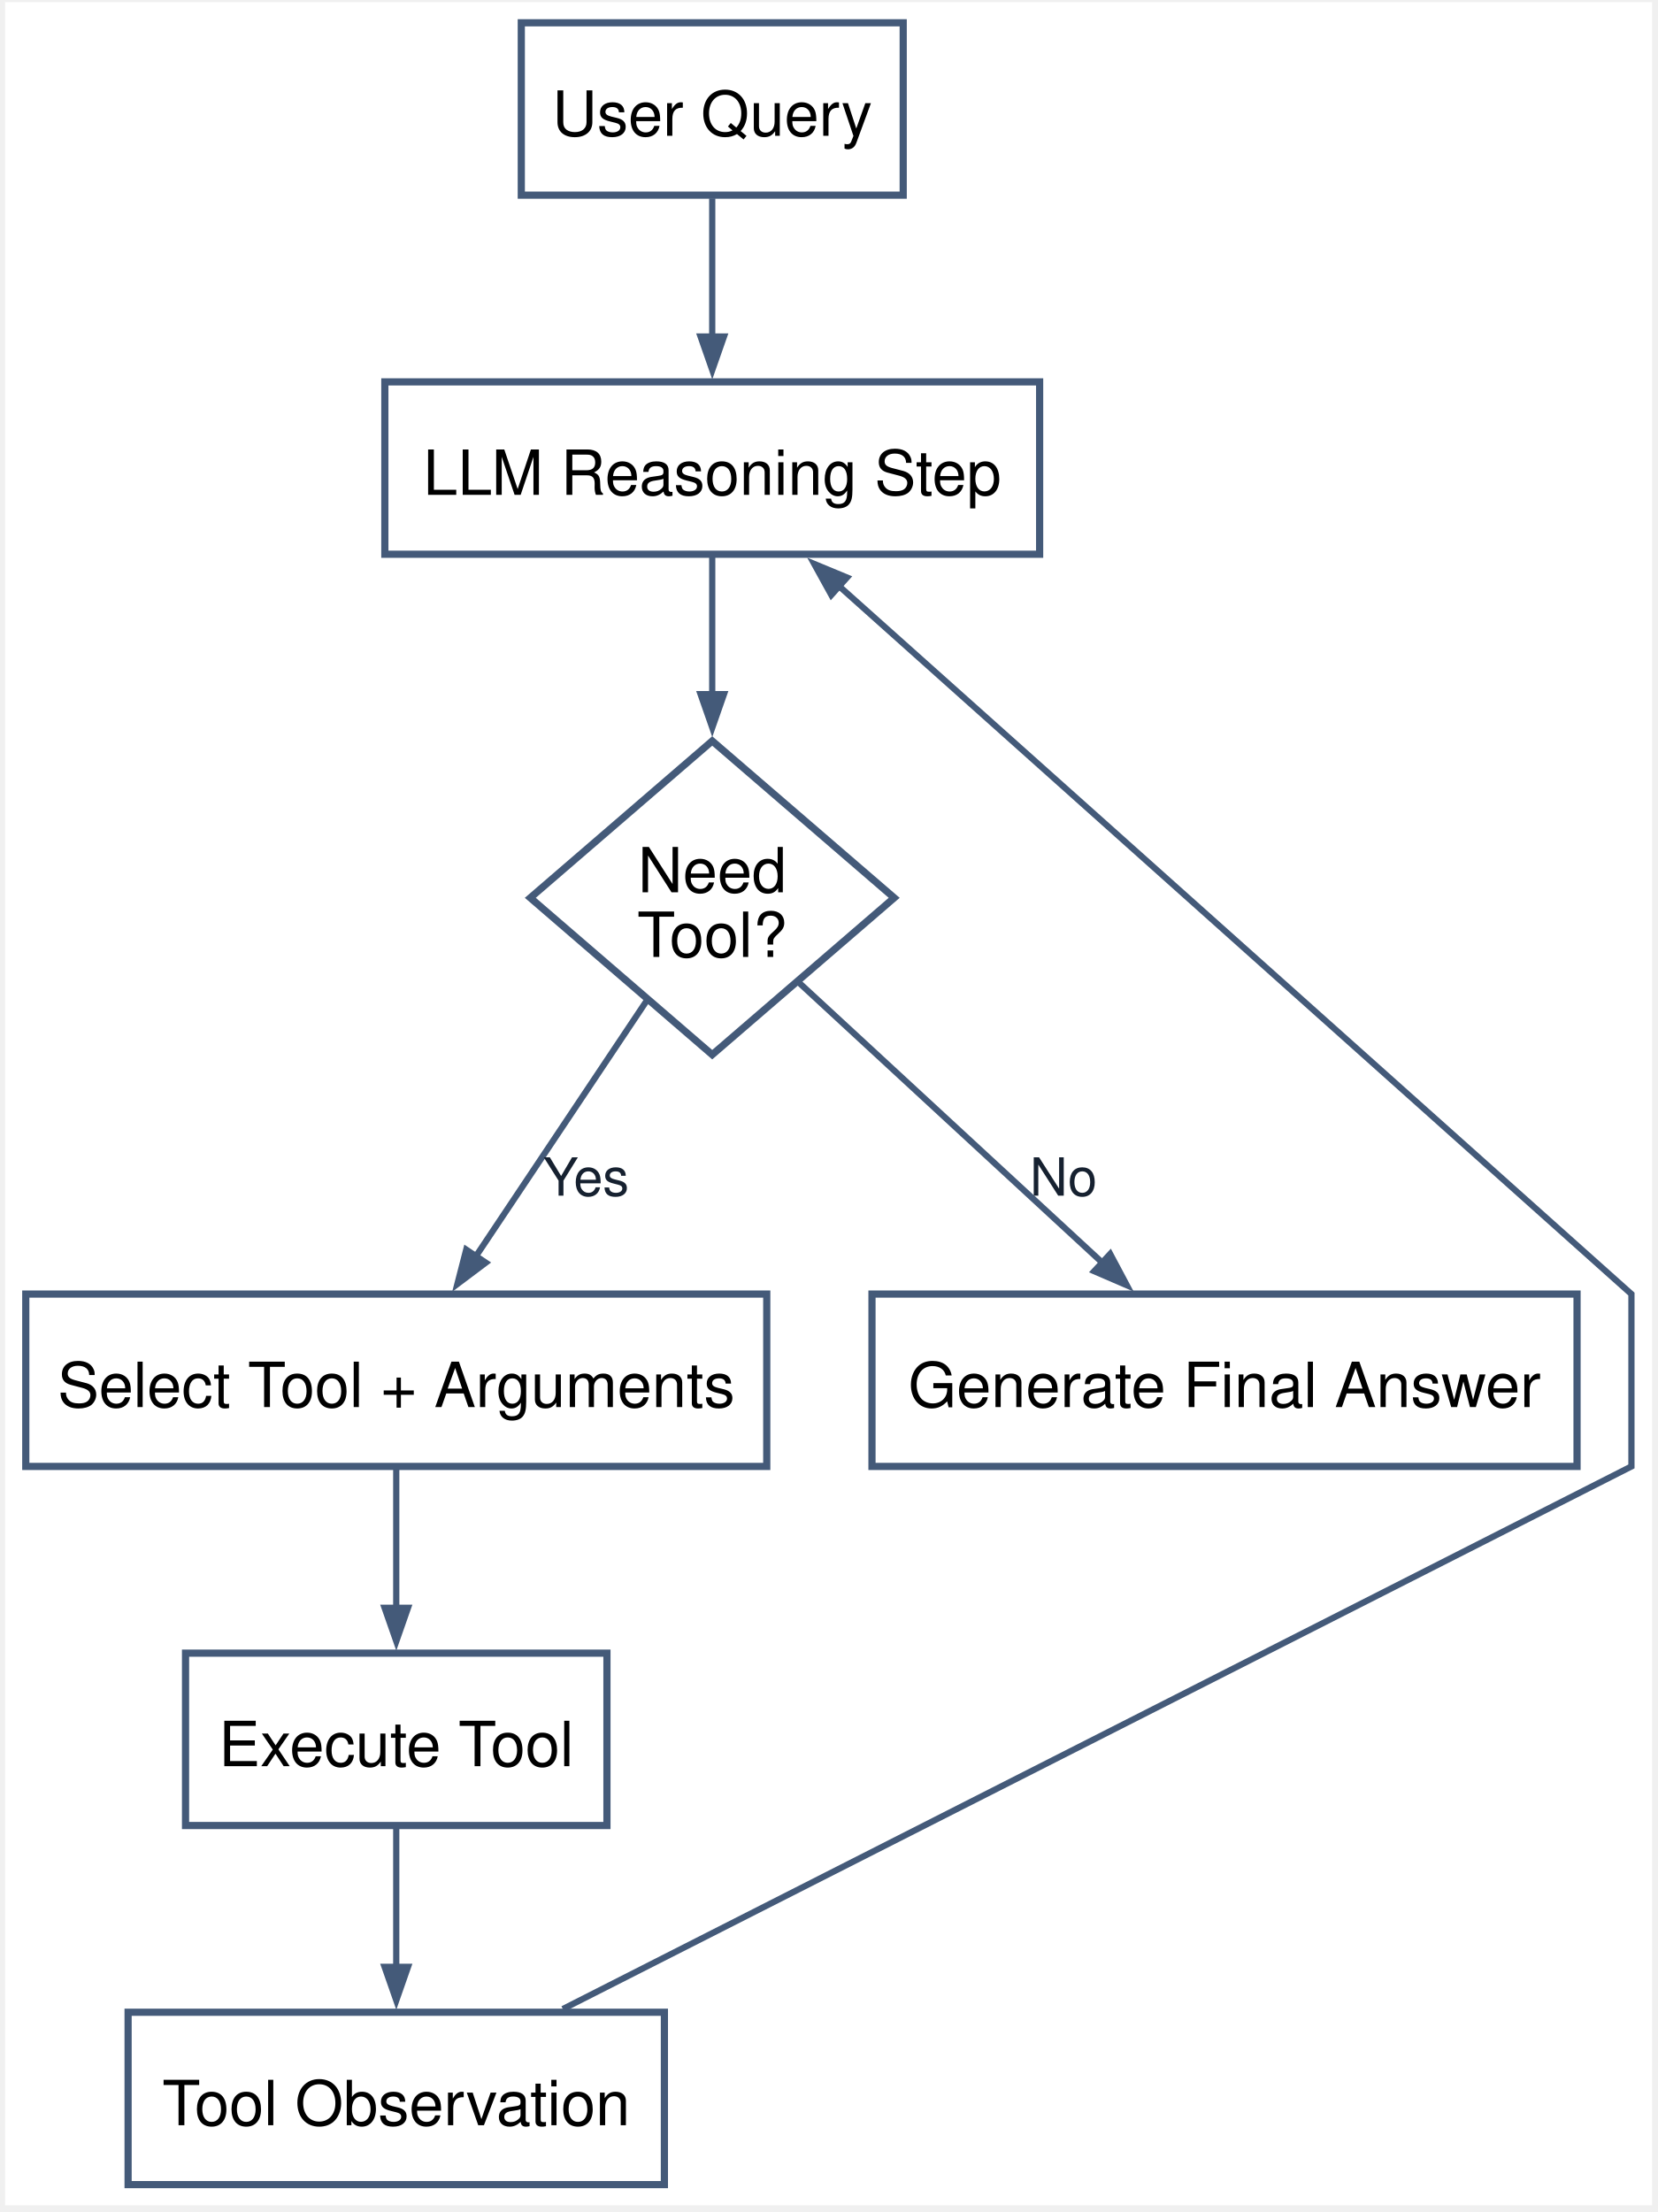
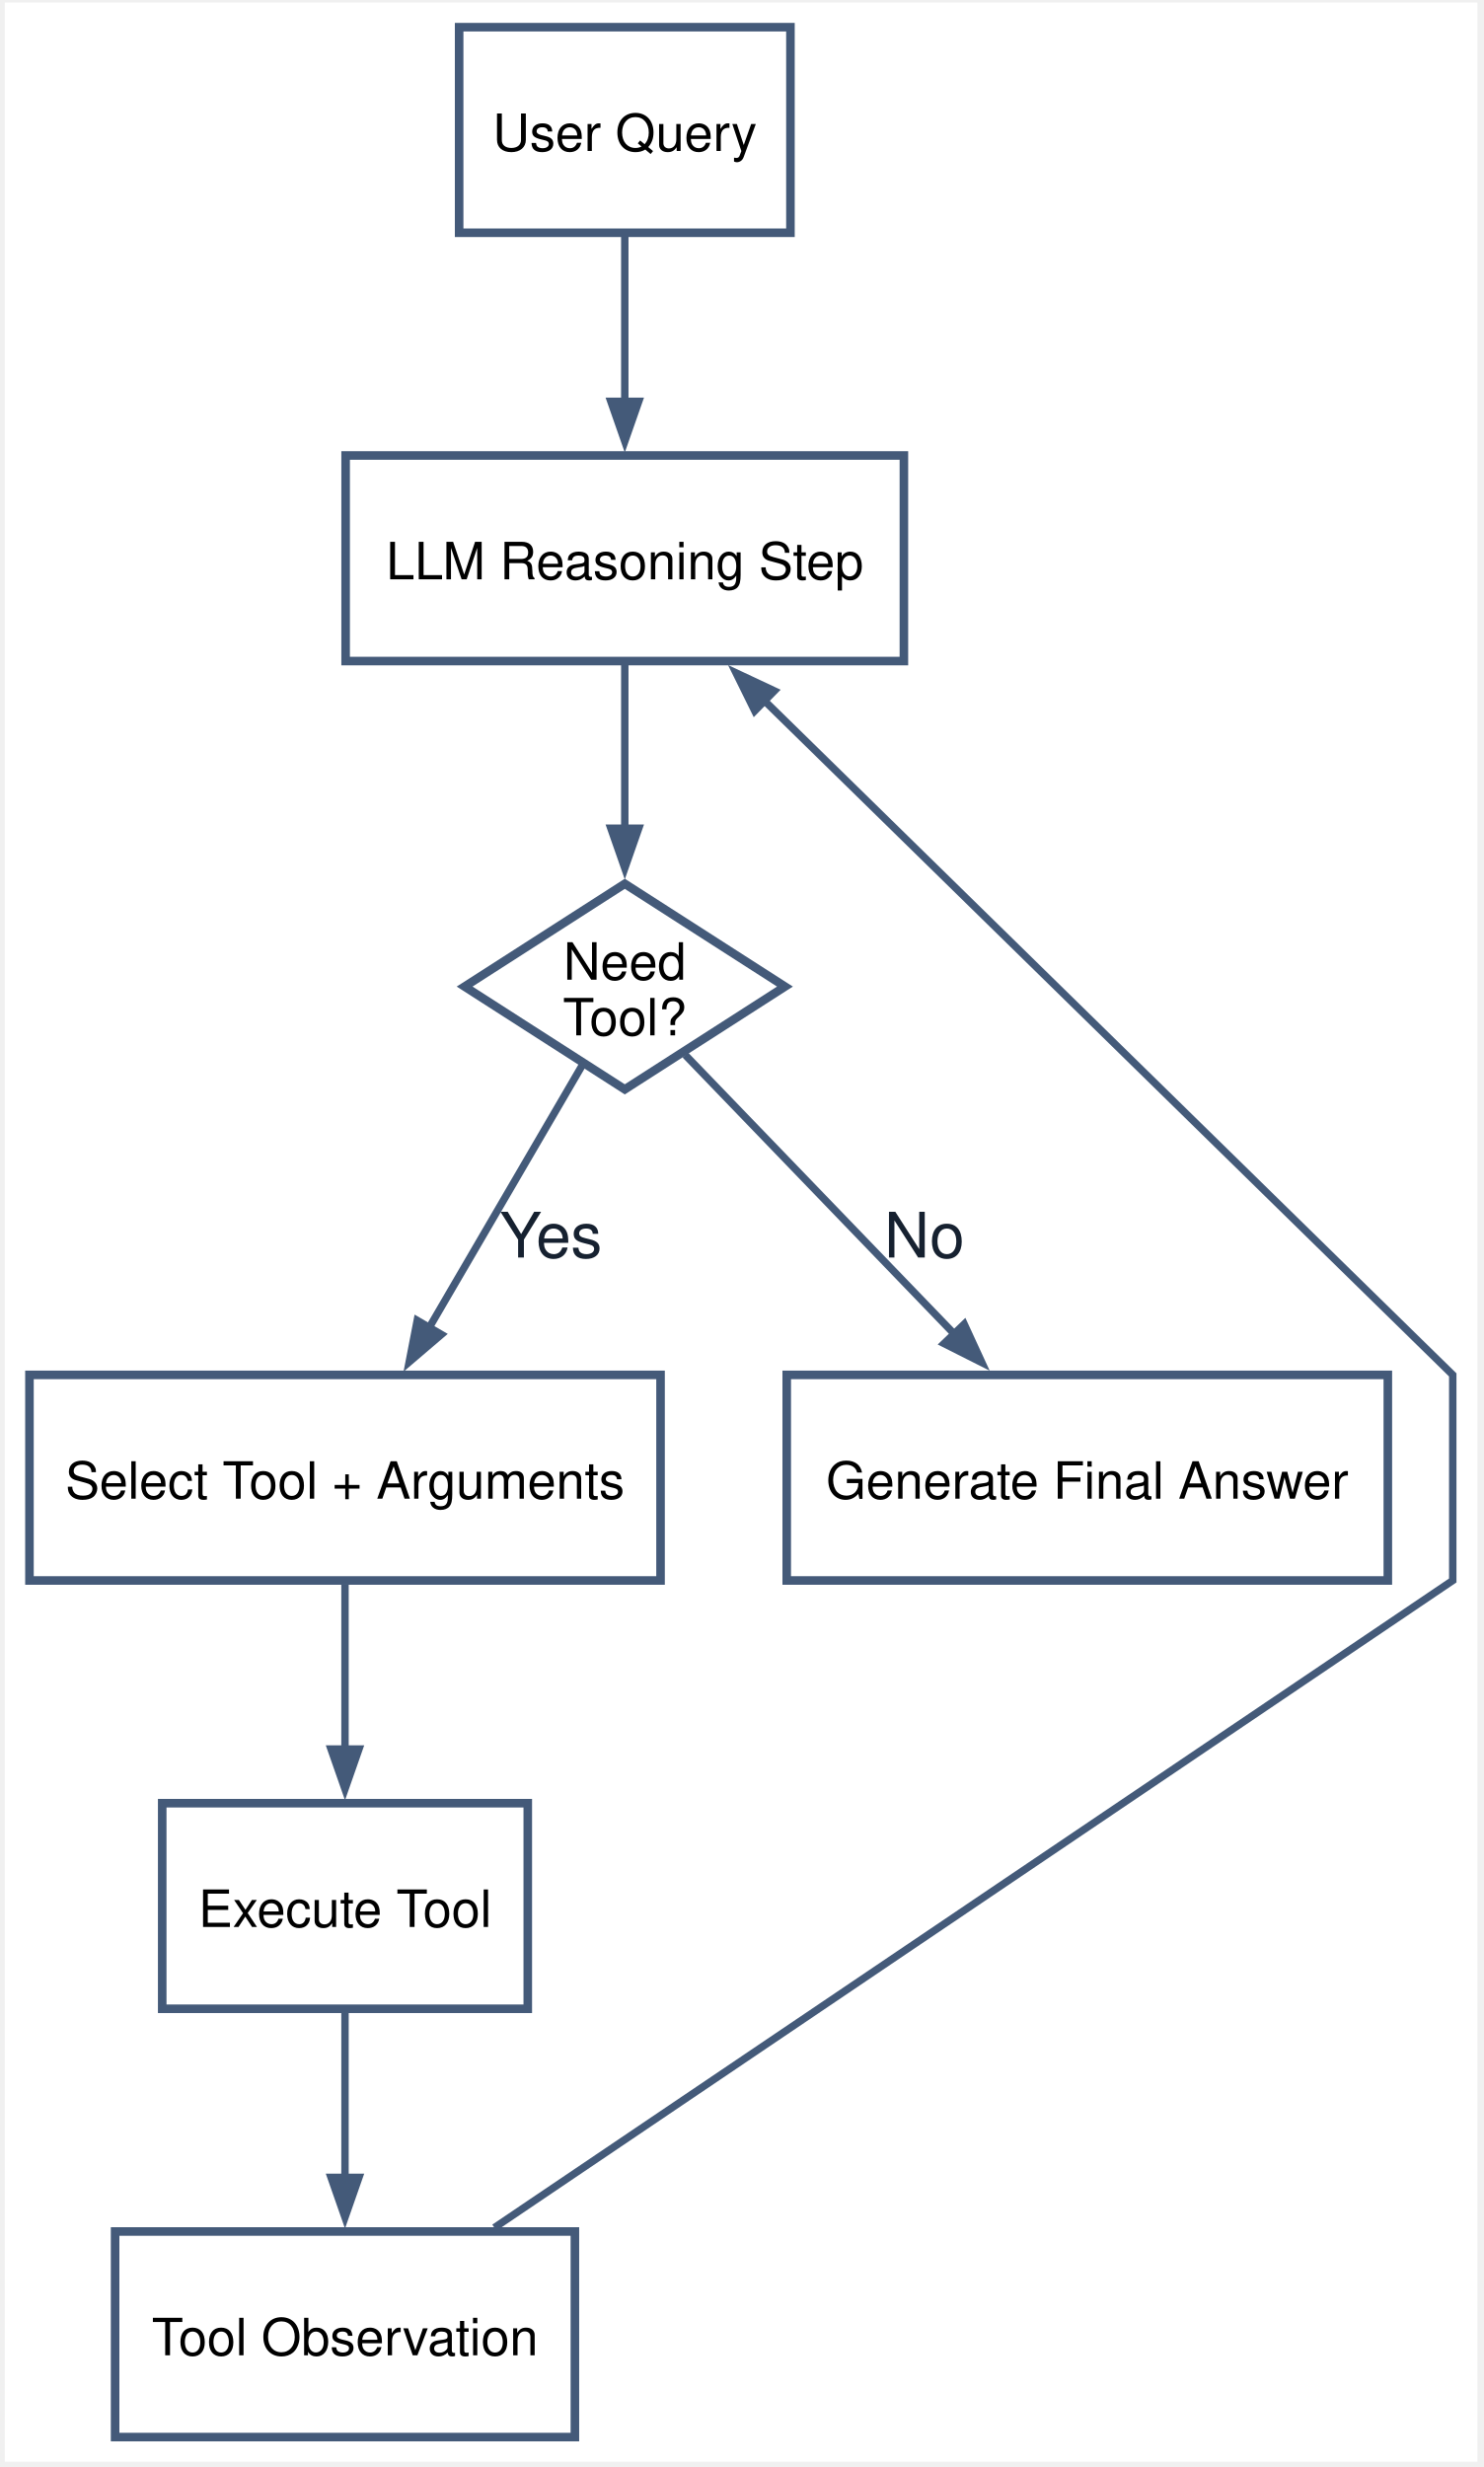
- <svg xmlns="http://www.w3.org/2000/svg" width="347pt" height="463pt" viewBox="1.00 1.00 345.00 462.00">
-   <g id="graph0" class="graph" transform="scale(1 1) rotate(0) translate(5.76 457.28)">
-     <polygon fill="#ffffff" stroke="none" points="-4.32,4.32 -4.32,-455.84 339.7,-455.84 339.7,4.32 -4.32,4.32" />
+ <svg xmlns="http://www.w3.org/2000/svg" width="261pt" height="434pt" viewBox="1.00 1.00 259.00 432.00">
+   <g id="graph0" class="graph" transform="scale(1 1) rotate(0) translate(5.76 427.76)">
+     <polygon fill="#ffffff" stroke="none" points="-4.32,4.32 -4.32,-426.32 253.58,-426.32 253.58,4.32 -4.32,4.32" />
    <g id="node1" class="node">
-       <polygon fill="#ffffff" stroke="#445a79" stroke-width="1.5" points="183.27,-451.52 103.5,-451.52 103.5,-415.52 183.27,-415.52 183.27,-451.52" />
-       <text xml:space="preserve" text-anchor="middle" x="143.38" y="-427.92" font-family="Helvetica,sans-Serif" font-size="13.00">User Query</text>
+       <polygon fill="#ffffff" stroke="#445a79" stroke-width="1.5" points="133.27,-422 75.25,-422 75.25,-386 133.27,-386 133.27,-422" />
+       <text xml:space="preserve" text-anchor="middle" x="104.26" y="-400.32" font-family="Helvetica,sans-Serif" font-size="9.00">User Query</text>
    </g>
    <g id="node2" class="node">
-       <polygon fill="#ffffff" stroke="#445a79" stroke-width="1.5" points="211.77,-376.52 75,-376.52 75,-340.52 211.77,-340.52 211.77,-376.52" />
-       <text xml:space="preserve" text-anchor="middle" x="143.38" y="-352.92" font-family="Helvetica,sans-Serif" font-size="13.00">LLM Reasoning Step</text>
+       <polygon fill="#ffffff" stroke="#445a79" stroke-width="1.5" points="153.14,-347 55.37,-347 55.37,-311 153.14,-311 153.14,-347" />
+       <text xml:space="preserve" text-anchor="middle" x="104.26" y="-325.32" font-family="Helvetica,sans-Serif" font-size="9.00">LLM Reasoning Step</text>
    </g>
    <g id="edge1" class="edge">
-       <path fill="none" stroke="#445a79" stroke-width="1.3" d="M143.38,-414.85C143.38,-406.15 143.38,-395.49 143.38,-385.85" />
-       <polygon fill="#445a79" stroke="#445a79" stroke-width="1.3" points="145.84,-386 143.39,-379 140.94,-386 145.84,-386" />
+       <path fill="none" stroke="#445a79" stroke-width="1.3" d="M104.26,-385.33C104.26,-376.63 104.26,-365.97 104.26,-356.33" />
+       <polygon fill="#445a79" stroke="#445a79" stroke-width="1.3" points="106.71,-356.48 104.26,-349.48 101.81,-356.48 106.71,-356.48" />
    </g>
    <g id="node3" class="node">
-       <polygon fill="#ffffff" stroke="#445a79" stroke-width="1.5" points="143.38,-301.52 105.38,-268.76 143.38,-236 181.39,-268.76 143.38,-301.52" />
-       <text xml:space="preserve" text-anchor="middle" x="143.38" y="-269.91" font-family="Helvetica,sans-Serif" font-size="13.00">Need</text>
-       <text xml:space="preserve" text-anchor="middle" x="143.38" y="-256.41" font-family="Helvetica,sans-Serif" font-size="13.00">Tool?</text>
+       <polygon fill="#ffffff" stroke="#445a79" stroke-width="1.5" points="104.26,-272 76.21,-254 104.26,-236 132.31,-254 104.26,-272" />
+       <text xml:space="preserve" text-anchor="middle" x="104.26" y="-255.2" font-family="Helvetica,sans-Serif" font-size="9.00">Need</text>
+       <text xml:space="preserve" text-anchor="middle" x="104.26" y="-245.45" font-family="Helvetica,sans-Serif" font-size="9.00">Tool?</text>
    </g>
    <g id="edge2" class="edge">
-       <path fill="none" stroke="#445a79" stroke-width="1.3" d="M143.38,-340.18C143.38,-331.84 143.38,-321.44 143.38,-311.22" />
-       <polygon fill="#445a79" stroke="#445a79" stroke-width="1.3" points="145.84,-311.3 143.39,-304.3 140.94,-311.3 145.84,-311.3" />
+       <path fill="none" stroke="#445a79" stroke-width="1.3" d="M104.26,-310.33C104.26,-301.69 104.26,-291.13 104.26,-281.55" />
+       <polygon fill="#445a79" stroke="#445a79" stroke-width="1.3" points="106.71,-281.73 104.26,-274.73 101.81,-281.73 106.71,-281.73" />
    </g>
    <g id="node4" class="node">
-       <polygon fill="#ffffff" stroke="#445a79" stroke-width="1.5" points="154.77,-186 0,-186 0,-150 154.77,-150 154.77,-186" />
-       <text xml:space="preserve" text-anchor="middle" x="77.38" y="-162.4" font-family="Helvetica,sans-Serif" font-size="13.00">Select Tool + Arguments</text>
+       <polygon fill="#ffffff" stroke="#445a79" stroke-width="1.5" points="110.52,-186 0,-186 0,-150 110.52,-150 110.52,-186" />
+       <text xml:space="preserve" text-anchor="middle" x="55.26" y="-164.32" font-family="Helvetica,sans-Serif" font-size="9.00">Select Tool + Arguments</text>
    </g>
    <g id="edge3" class="edge">
-       <path fill="none" stroke="#445a79" stroke-width="1.3" d="M129.71,-247.3C119.3,-231.72 104.92,-210.21 93.87,-193.67" />
-       <polygon fill="#445a79" stroke="#445a79" stroke-width="1.3" points="96.08,-192.56 90.15,-188.1 92,-195.28 96.08,-192.56" />
-       <text xml:space="preserve" text-anchor="middle" x="117.03" y="-206.55" font-family="Helvetica,sans-Serif" font-size="11.00" fill="#162130">Yes</text>
+       <path fill="none" stroke="#445a79" stroke-width="1.3" d="M96.82,-240.24C89.7,-228.05 78.78,-209.33 69.92,-194.13" />
+       <polygon fill="#445a79" stroke="#445a79" stroke-width="1.3" points="72.14,-193.08 66.5,-188.26 67.91,-195.54 72.14,-193.08" />
+       <text xml:space="preserve" text-anchor="middle" x="91.32" y="-206.55" font-family="Helvetica,sans-Serif" font-size="11.00" fill="#162130">Yes</text>
    </g>
    <g id="node7" class="node">
-       <polygon fill="#ffffff" stroke="#445a79" stroke-width="1.5" points="324.02,-186 176.75,-186 176.75,-150 324.02,-150 324.02,-186" />
-       <text xml:space="preserve" text-anchor="middle" x="250.38" y="-162.4" font-family="Helvetica,sans-Serif" font-size="13.00">Generate Final Answer</text>
+       <polygon fill="#ffffff" stroke="#445a79" stroke-width="1.5" points="237.89,-186 132.62,-186 132.62,-150 237.89,-150 237.89,-186" />
+       <text xml:space="preserve" text-anchor="middle" x="185.26" y="-164.32" font-family="Helvetica,sans-Serif" font-size="9.00">Generate Final Answer</text>
    </g>
    <g id="edge4" class="edge">
-       <path fill="none" stroke="#445a79" stroke-width="1.3" d="M161.54,-251.01C178.92,-234.96 205.33,-210.59 224.84,-192.58" />
-       <polygon fill="#445a79" stroke="#445a79" stroke-width="1.3" points="226.5,-194.38 229.98,-187.84 223.17,-190.78 226.5,-194.38" />
-       <text xml:space="preserve" text-anchor="middle" x="216.74" y="-206.55" font-family="Helvetica,sans-Serif" font-size="11.00" fill="#162130">No</text>
+       <path fill="none" stroke="#445a79" stroke-width="1.3" d="M114.85,-242.02C126.81,-229.61 146.64,-209.05 162.21,-192.9" />
+       <polygon fill="#445a79" stroke="#445a79" stroke-width="1.3" points="163.7,-194.89 166.8,-188.15 160.17,-191.49 163.7,-194.89" />
+       <text xml:space="preserve" text-anchor="middle" x="156.73" y="-206.55" font-family="Helvetica,sans-Serif" font-size="11.00" fill="#162130">No</text>
    </g>
    <g id="node5" class="node">
-       <polygon fill="#ffffff" stroke="#445a79" stroke-width="1.5" points="121.39,-111 33.37,-111 33.37,-75 121.39,-75 121.39,-111" />
-       <text xml:space="preserve" text-anchor="middle" x="77.38" y="-87.4" font-family="Helvetica,sans-Serif" font-size="13.00">Execute Tool</text>
+       <polygon fill="#ffffff" stroke="#445a79" stroke-width="1.5" points="87.27,-111 23.25,-111 23.25,-75 87.27,-75 87.27,-111" />
+       <text xml:space="preserve" text-anchor="middle" x="55.26" y="-89.33" font-family="Helvetica,sans-Serif" font-size="9.00">Execute Tool</text>
    </g>
    <g id="edge5" class="edge">
-       <path fill="none" stroke="#445a79" stroke-width="1.3" d="M77.38,-149.33C77.38,-140.63 77.38,-129.97 77.38,-120.33" />
-       <polygon fill="#445a79" stroke="#445a79" stroke-width="1.3" points="79.84,-120.48 77.39,-113.48 74.94,-120.48 79.84,-120.48" />
+       <path fill="none" stroke="#445a79" stroke-width="1.3" d="M55.26,-149.33C55.26,-140.63 55.26,-129.97 55.26,-120.33" />
+       <polygon fill="#445a79" stroke="#445a79" stroke-width="1.3" points="57.71,-120.48 55.26,-113.48 52.81,-120.48 57.71,-120.48" />
    </g>
    <g id="node6" class="node">
-       <polygon fill="#ffffff" stroke="#445a79" stroke-width="1.5" points="133.39,-36 21.37,-36 21.37,0 133.39,0 133.39,-36" />
-       <text xml:space="preserve" text-anchor="middle" x="77.38" y="-12.4" font-family="Helvetica,sans-Serif" font-size="13.00">Tool Observation</text>
+       <polygon fill="#ffffff" stroke="#445a79" stroke-width="1.5" points="95.52,-36 15,-36 15,0 95.52,0 95.52,-36" />
+       <text xml:space="preserve" text-anchor="middle" x="55.26" y="-14.32" font-family="Helvetica,sans-Serif" font-size="9.00">Tool Observation</text>
    </g>
    <g id="edge6" class="edge">
-       <path fill="none" stroke="#445a79" stroke-width="1.3" d="M77.38,-74.33C77.38,-65.63 77.38,-54.97 77.38,-45.33" />
-       <polygon fill="#445a79" stroke="#445a79" stroke-width="1.3" points="79.84,-45.48 77.39,-38.48 74.94,-45.48 79.84,-45.48" />
+       <path fill="none" stroke="#445a79" stroke-width="1.3" d="M55.26,-74.33C55.26,-65.63 55.26,-54.97 55.26,-45.33" />
+       <polygon fill="#445a79" stroke="#445a79" stroke-width="1.3" points="57.71,-45.48 55.26,-38.48 52.81,-45.48 57.71,-45.48" />
    </g>
    <g id="edge7" class="edge">
-       <path fill="none" stroke="#445a79" stroke-width="1.3" d="M112.18,-36.67C182.6,-72.42 335.38,-150 335.38,-150 335.38,-150 335.38,-186 335.38,-186 335.38,-186 222.16,-287.15 169.61,-334.1" />
-       <polygon fill="#445a79" stroke="#445a79" stroke-width="1.3" points="168.26,-332.01 164.68,-338.5 171.53,-335.66 168.26,-332.01" />
+       <path fill="none" stroke="#445a79" stroke-width="1.3" d="M81.42,-36.67C134.38,-72.42 249.26,-150 249.26,-150 249.26,-150 249.26,-186 249.26,-186 249.26,-186 169.92,-263.7 128.62,-304.15" />
+       <polygon fill="#445a79" stroke="#445a79" stroke-width="1.3" points="127.02,-302.28 123.74,-308.93 130.45,-305.78 127.02,-302.28" />
    </g>
  </g>
</svg>
